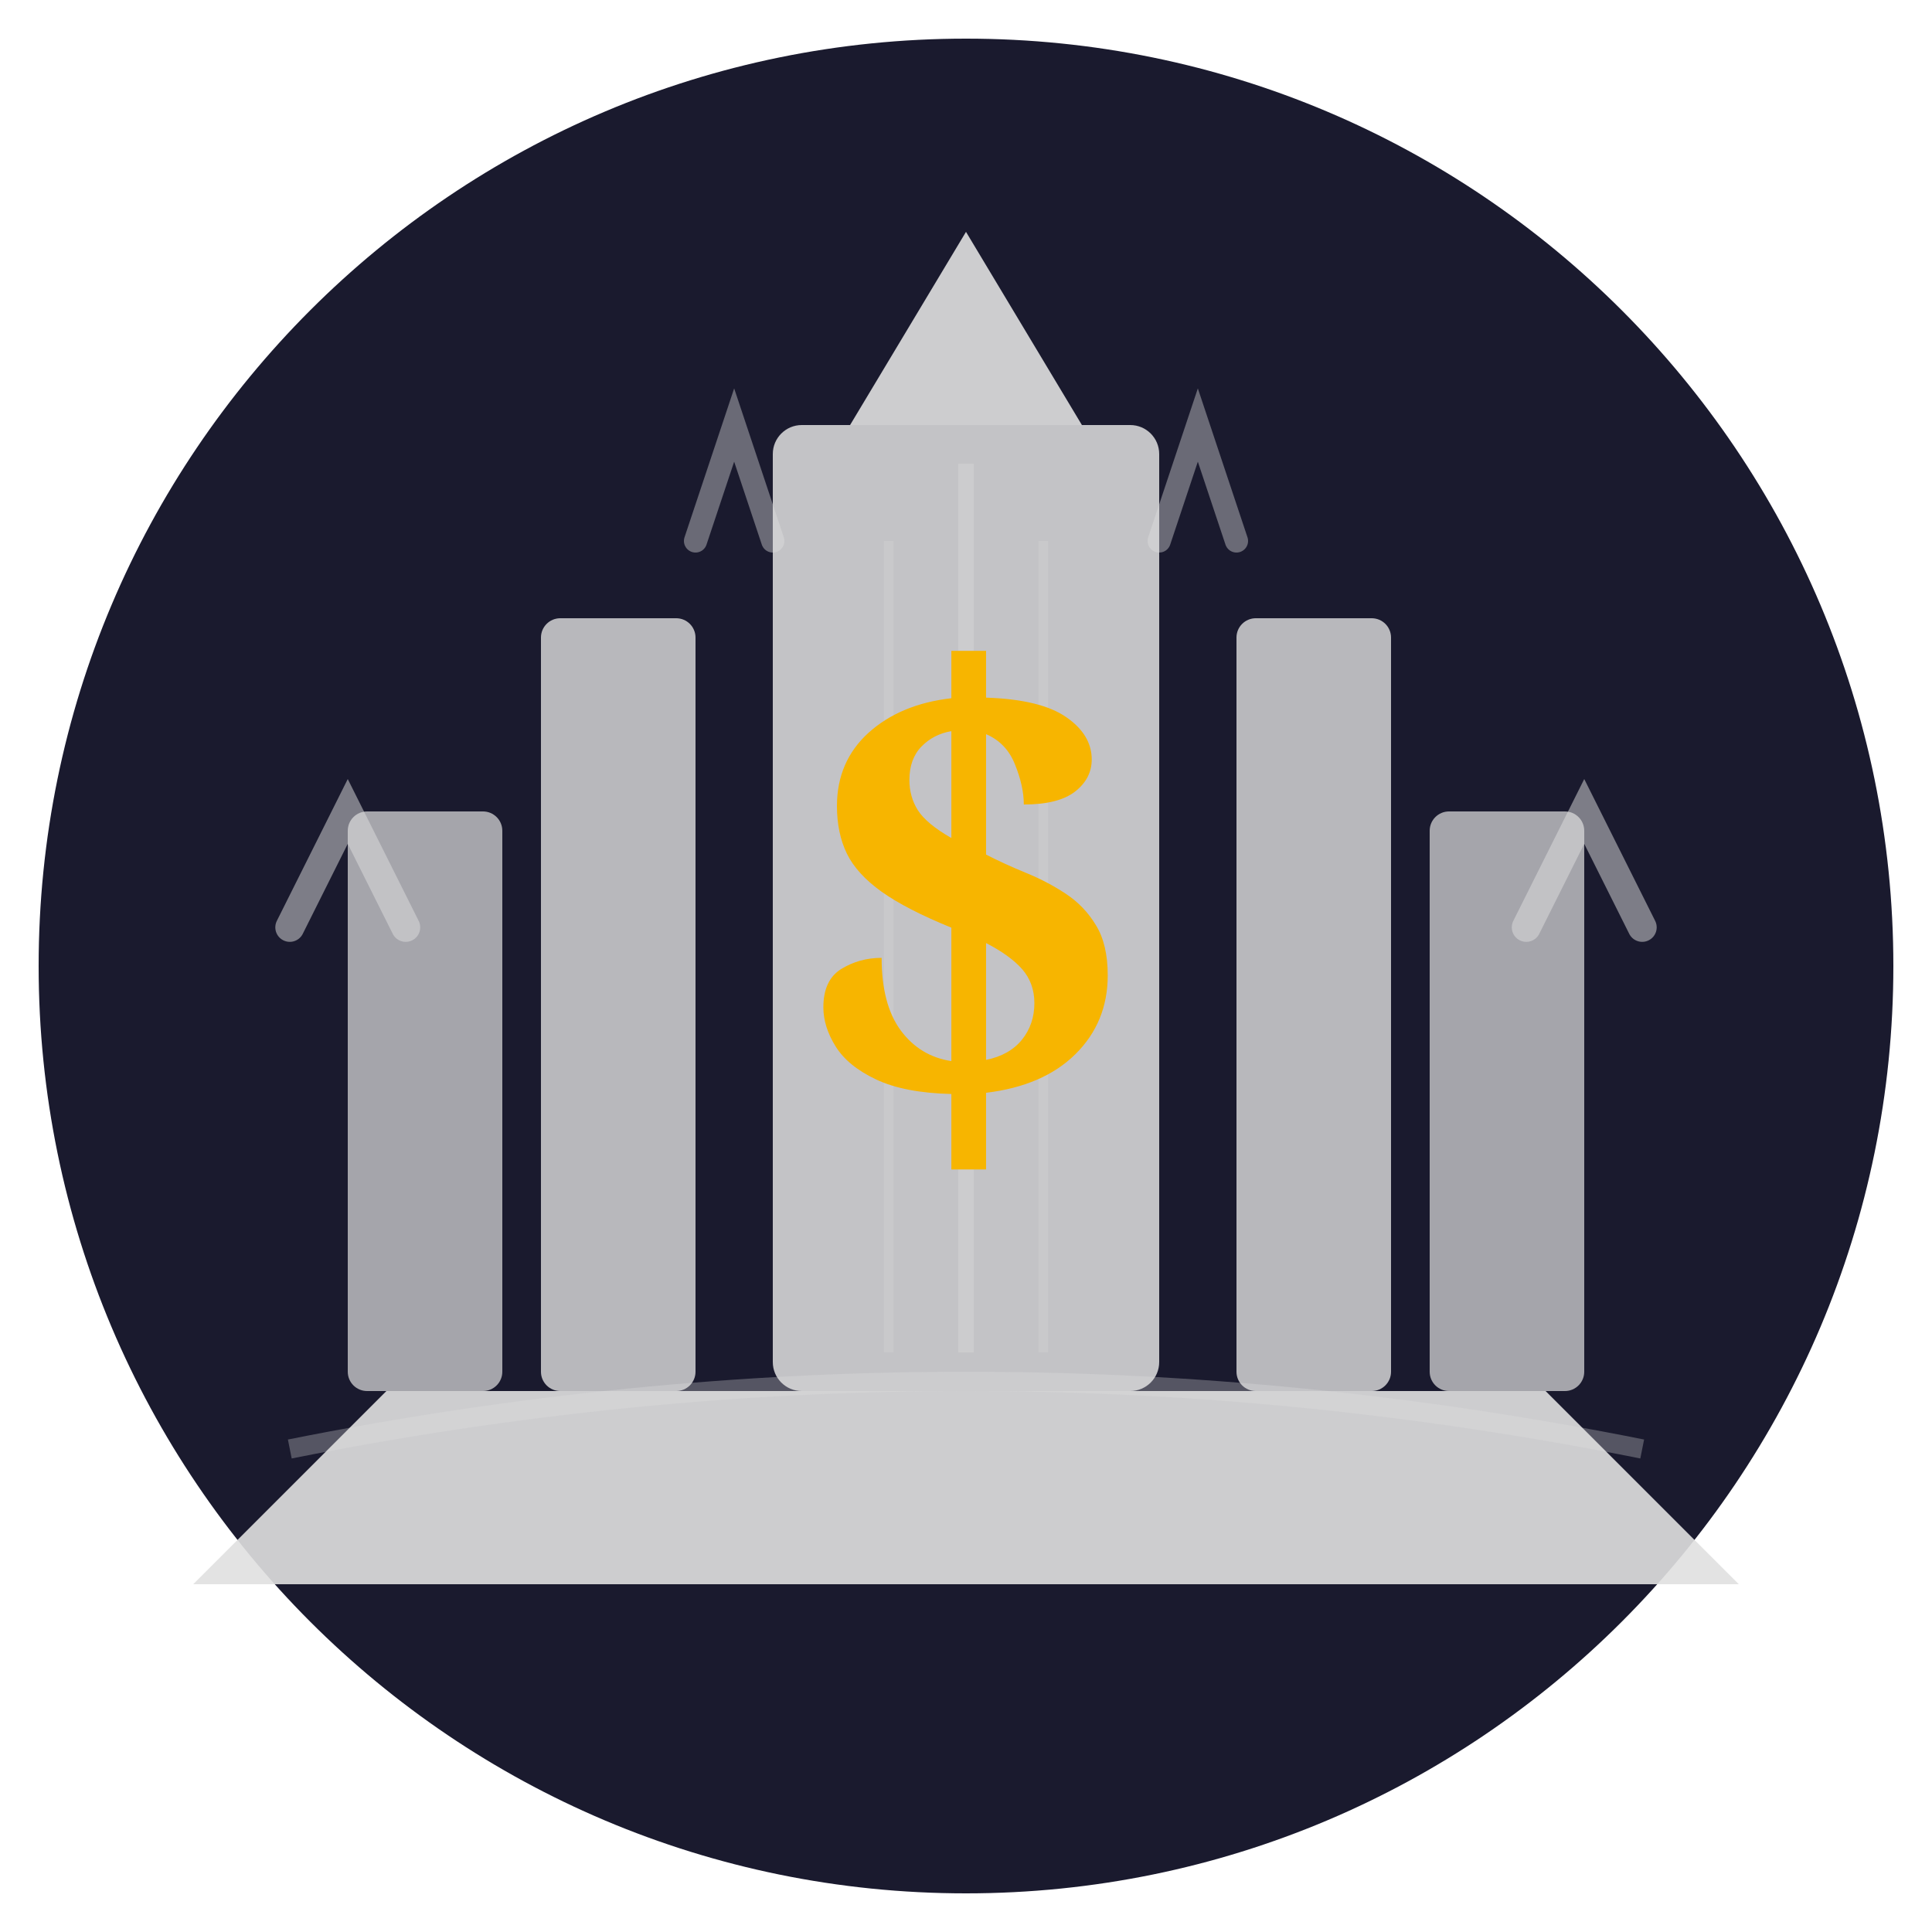
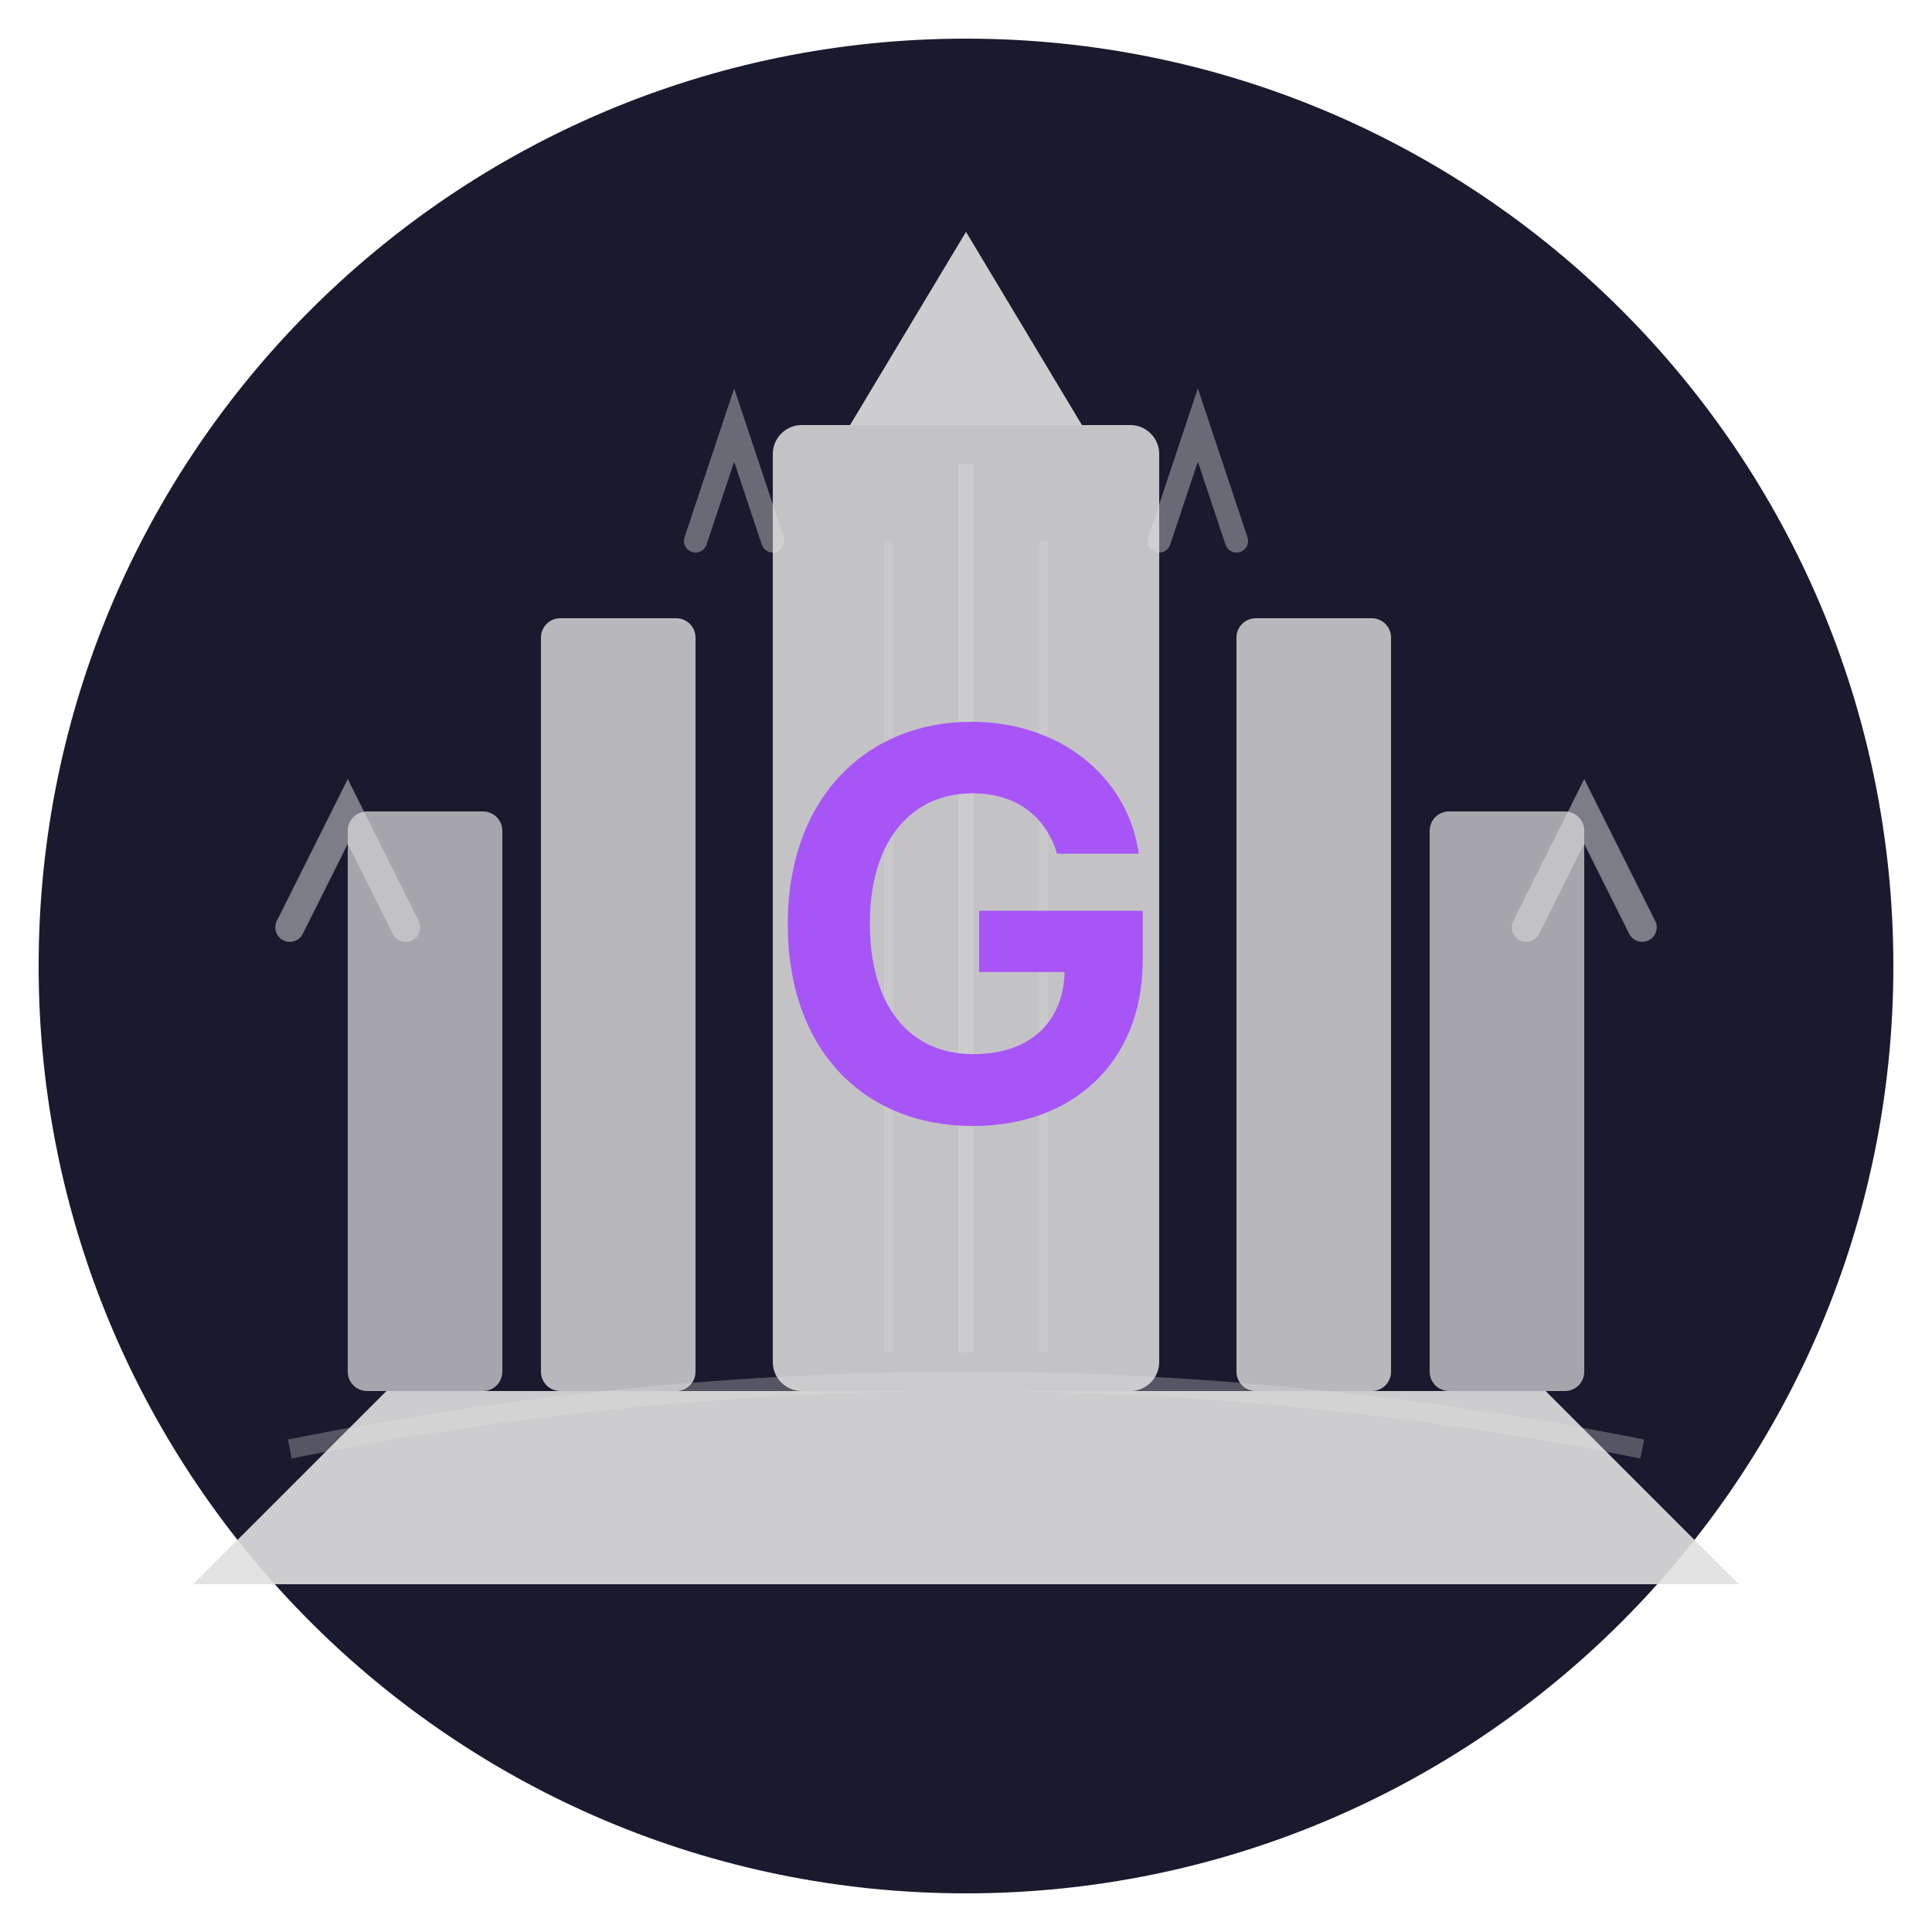
<svg xmlns="http://www.w3.org/2000/svg" viewBox="0 0 100 100" fill="none">
  <circle cx="50" cy="50" r="48" fill="#1a1a2e" />
  <path d="M10 82 L20 72 L80 72 L90 82 Z" fill="#e0e0e0" opacity="0.9" />
  <rect x="18" y="42" width="8" height="30" rx="1" fill="#e0e0e0" opacity="0.7" />
  <rect x="28" y="32" width="8" height="40" rx="1" fill="#e0e0e0" opacity="0.8" />
  <rect x="40" y="22" width="20" height="50" rx="1.5" fill="#e0e0e0" opacity="0.85" />
  <path d="M44 22 L50 12 L56 22 Z" fill="#e0e0e0" opacity="0.9" />
  <rect x="64" y="32" width="8" height="40" rx="1" fill="#e0e0e0" opacity="0.8" />
  <rect x="74" y="42" width="8" height="30" rx="1" fill="#e0e0e0" opacity="0.7" />
  <path d="M15 48 L18 42 L21 48" stroke="#e0e0e0" stroke-width="1.5" fill="none" opacity="0.5" stroke-linecap="round" />
  <path d="M79 48 L82 42 L85 48" stroke="#e0e0e0" stroke-width="1.5" fill="none" opacity="0.5" stroke-linecap="round" />
  <path d="M36 28 L38 22 L40 28" stroke="#e0e0e0" stroke-width="1.2" fill="none" opacity="0.4" stroke-linecap="round" />
  <path d="M60 28 L62 22 L64 28" stroke="#e0e0e0" stroke-width="1.2" fill="none" opacity="0.4" stroke-linecap="round" />
  <line x1="50" y1="24" x2="50" y2="70" stroke="#e0e0e0" stroke-width="0.8" opacity="0.3" />
  <line x1="46" y1="28" x2="46" y2="70" stroke="#e0e0e0" stroke-width="0.5" opacity="0.2" />
  <line x1="54" y1="28" x2="54" y2="70" stroke="#e0e0e0" stroke-width="0.5" opacity="0.2" />
-   <text x="50" y="58" text-anchor="middle" font-size="32" font-weight="bold" font-family="Georgia, serif" fill="#f7b500">$</text>
+   <text x="50" y="58" text-anchor="middle" font-size="28" font-weight="bold" font-family="Inter, IBM Plex Sans, sans-serif" fill="#a855f7">G</text>
  <path d="M15 75 Q50 68 85 75" stroke="#e0e0e0" stroke-width="1" fill="none" opacity="0.3" />
</svg>
